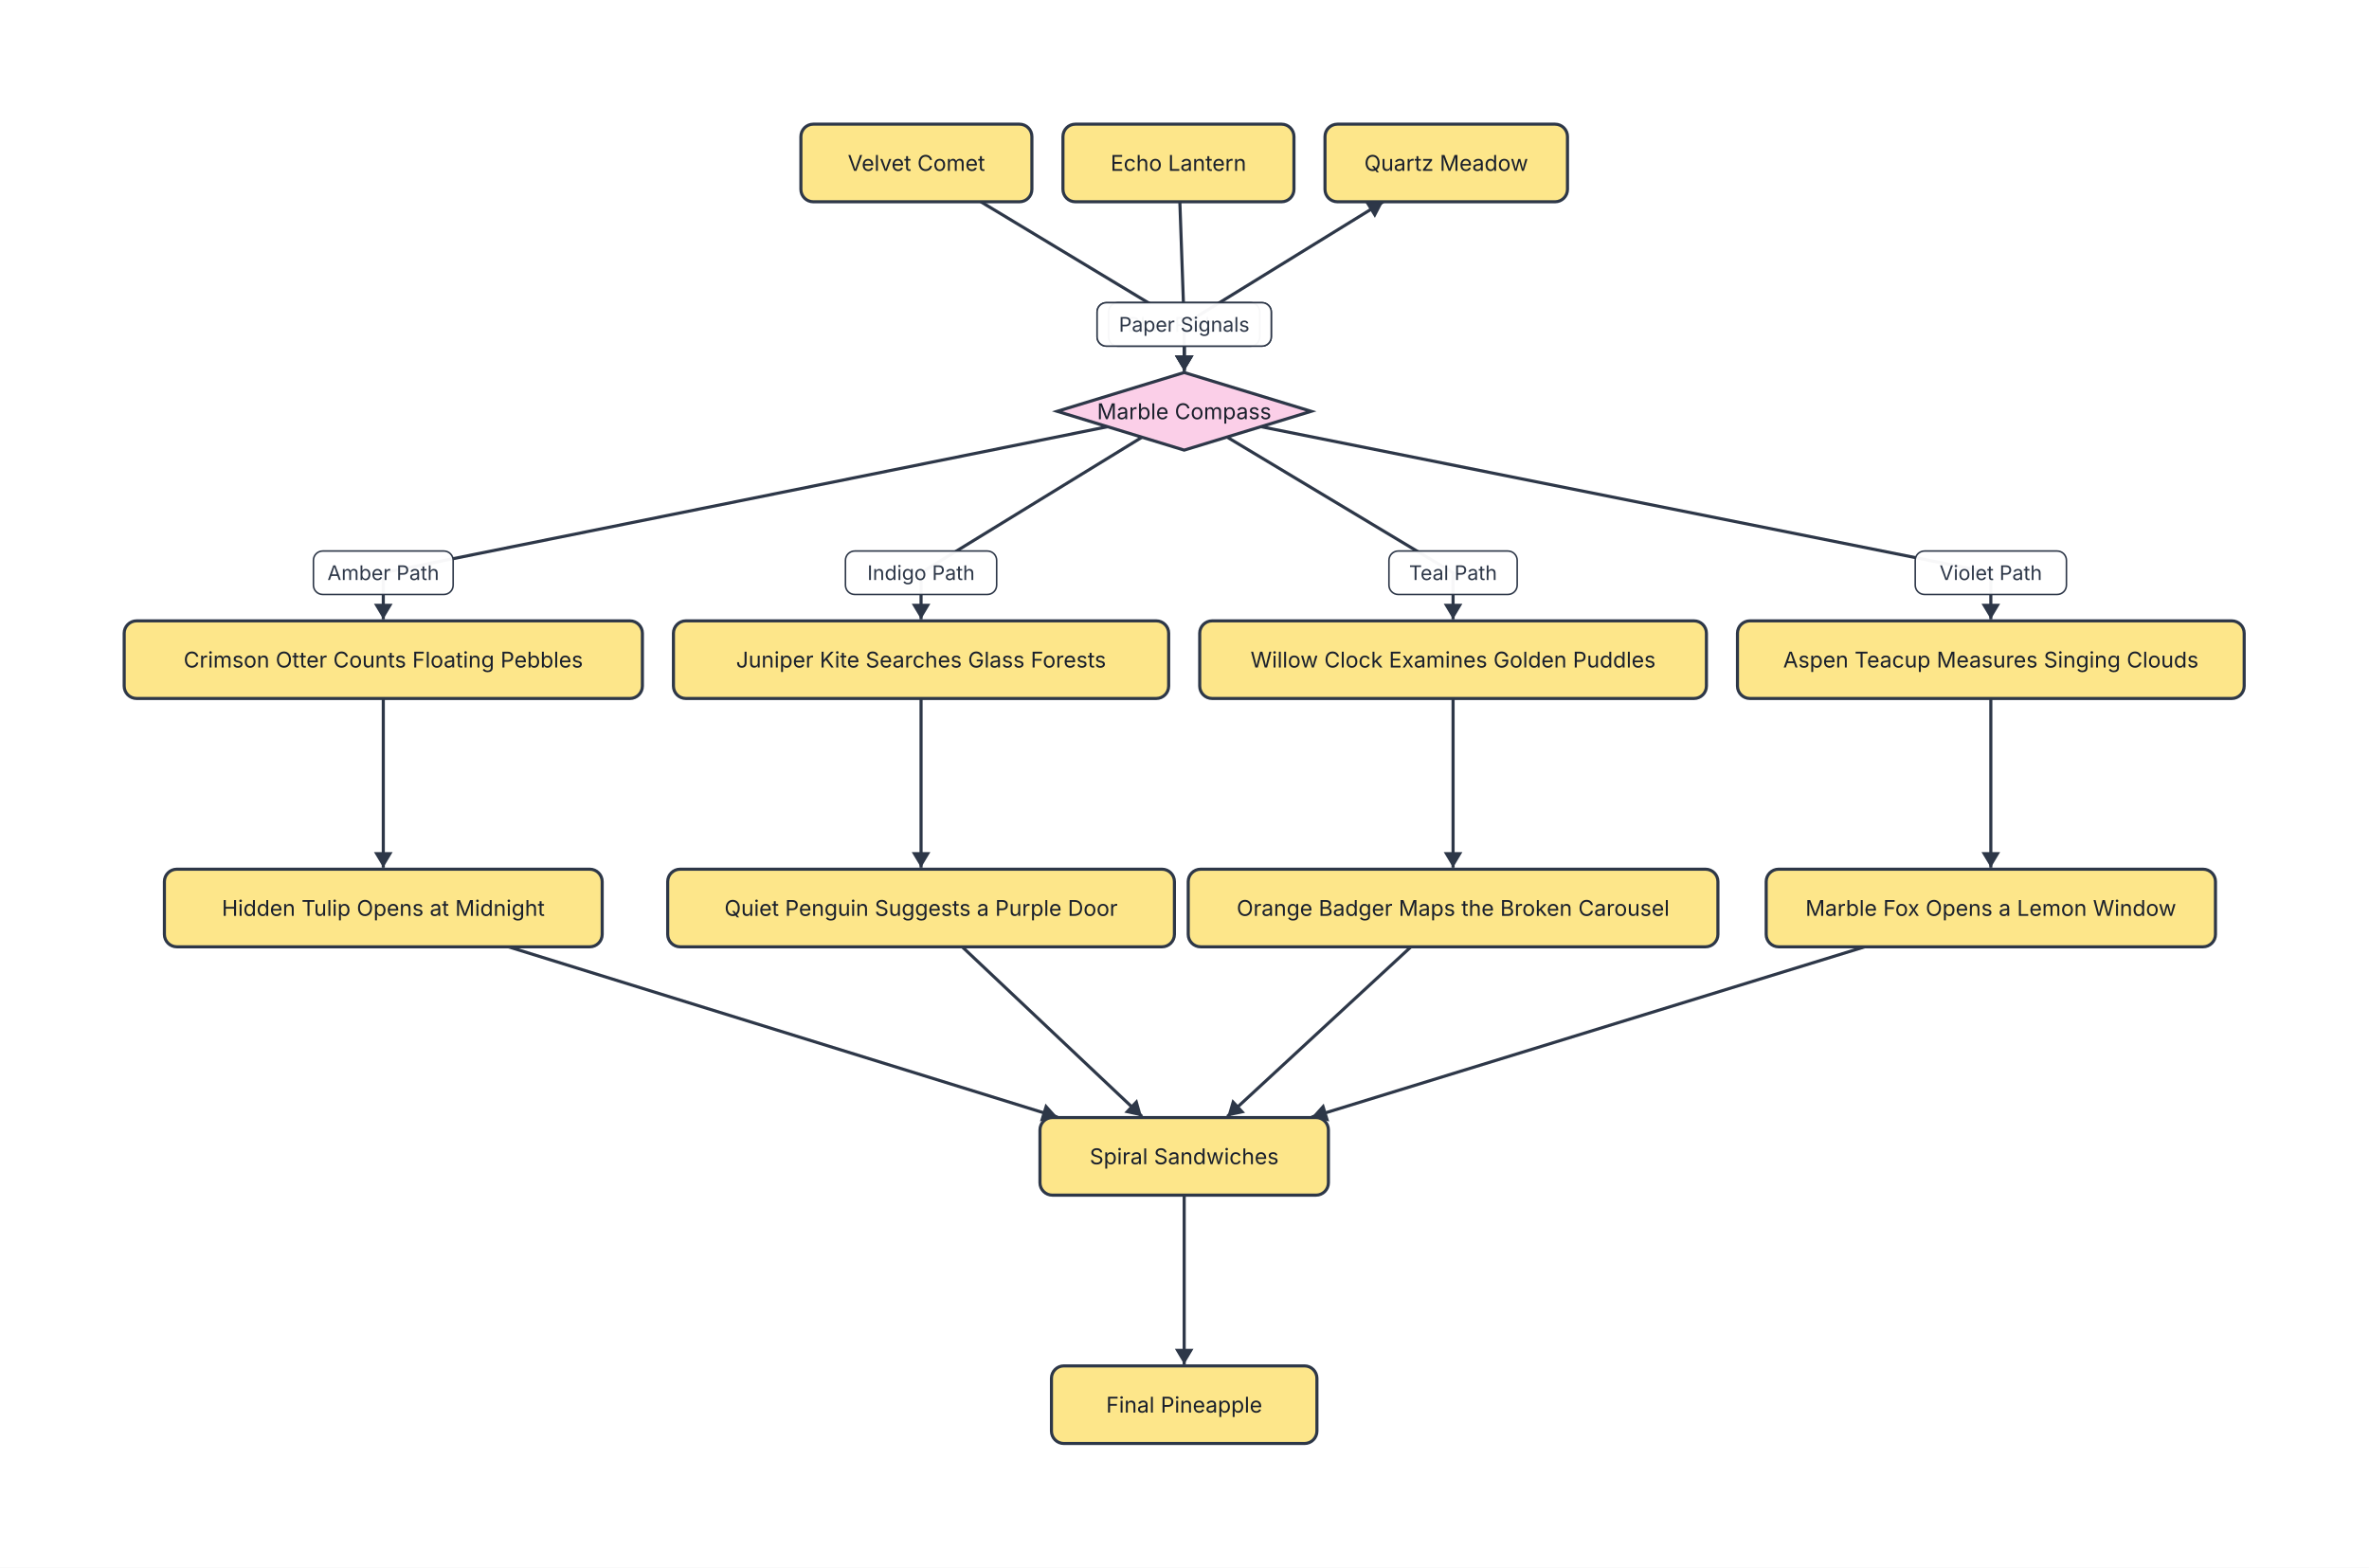
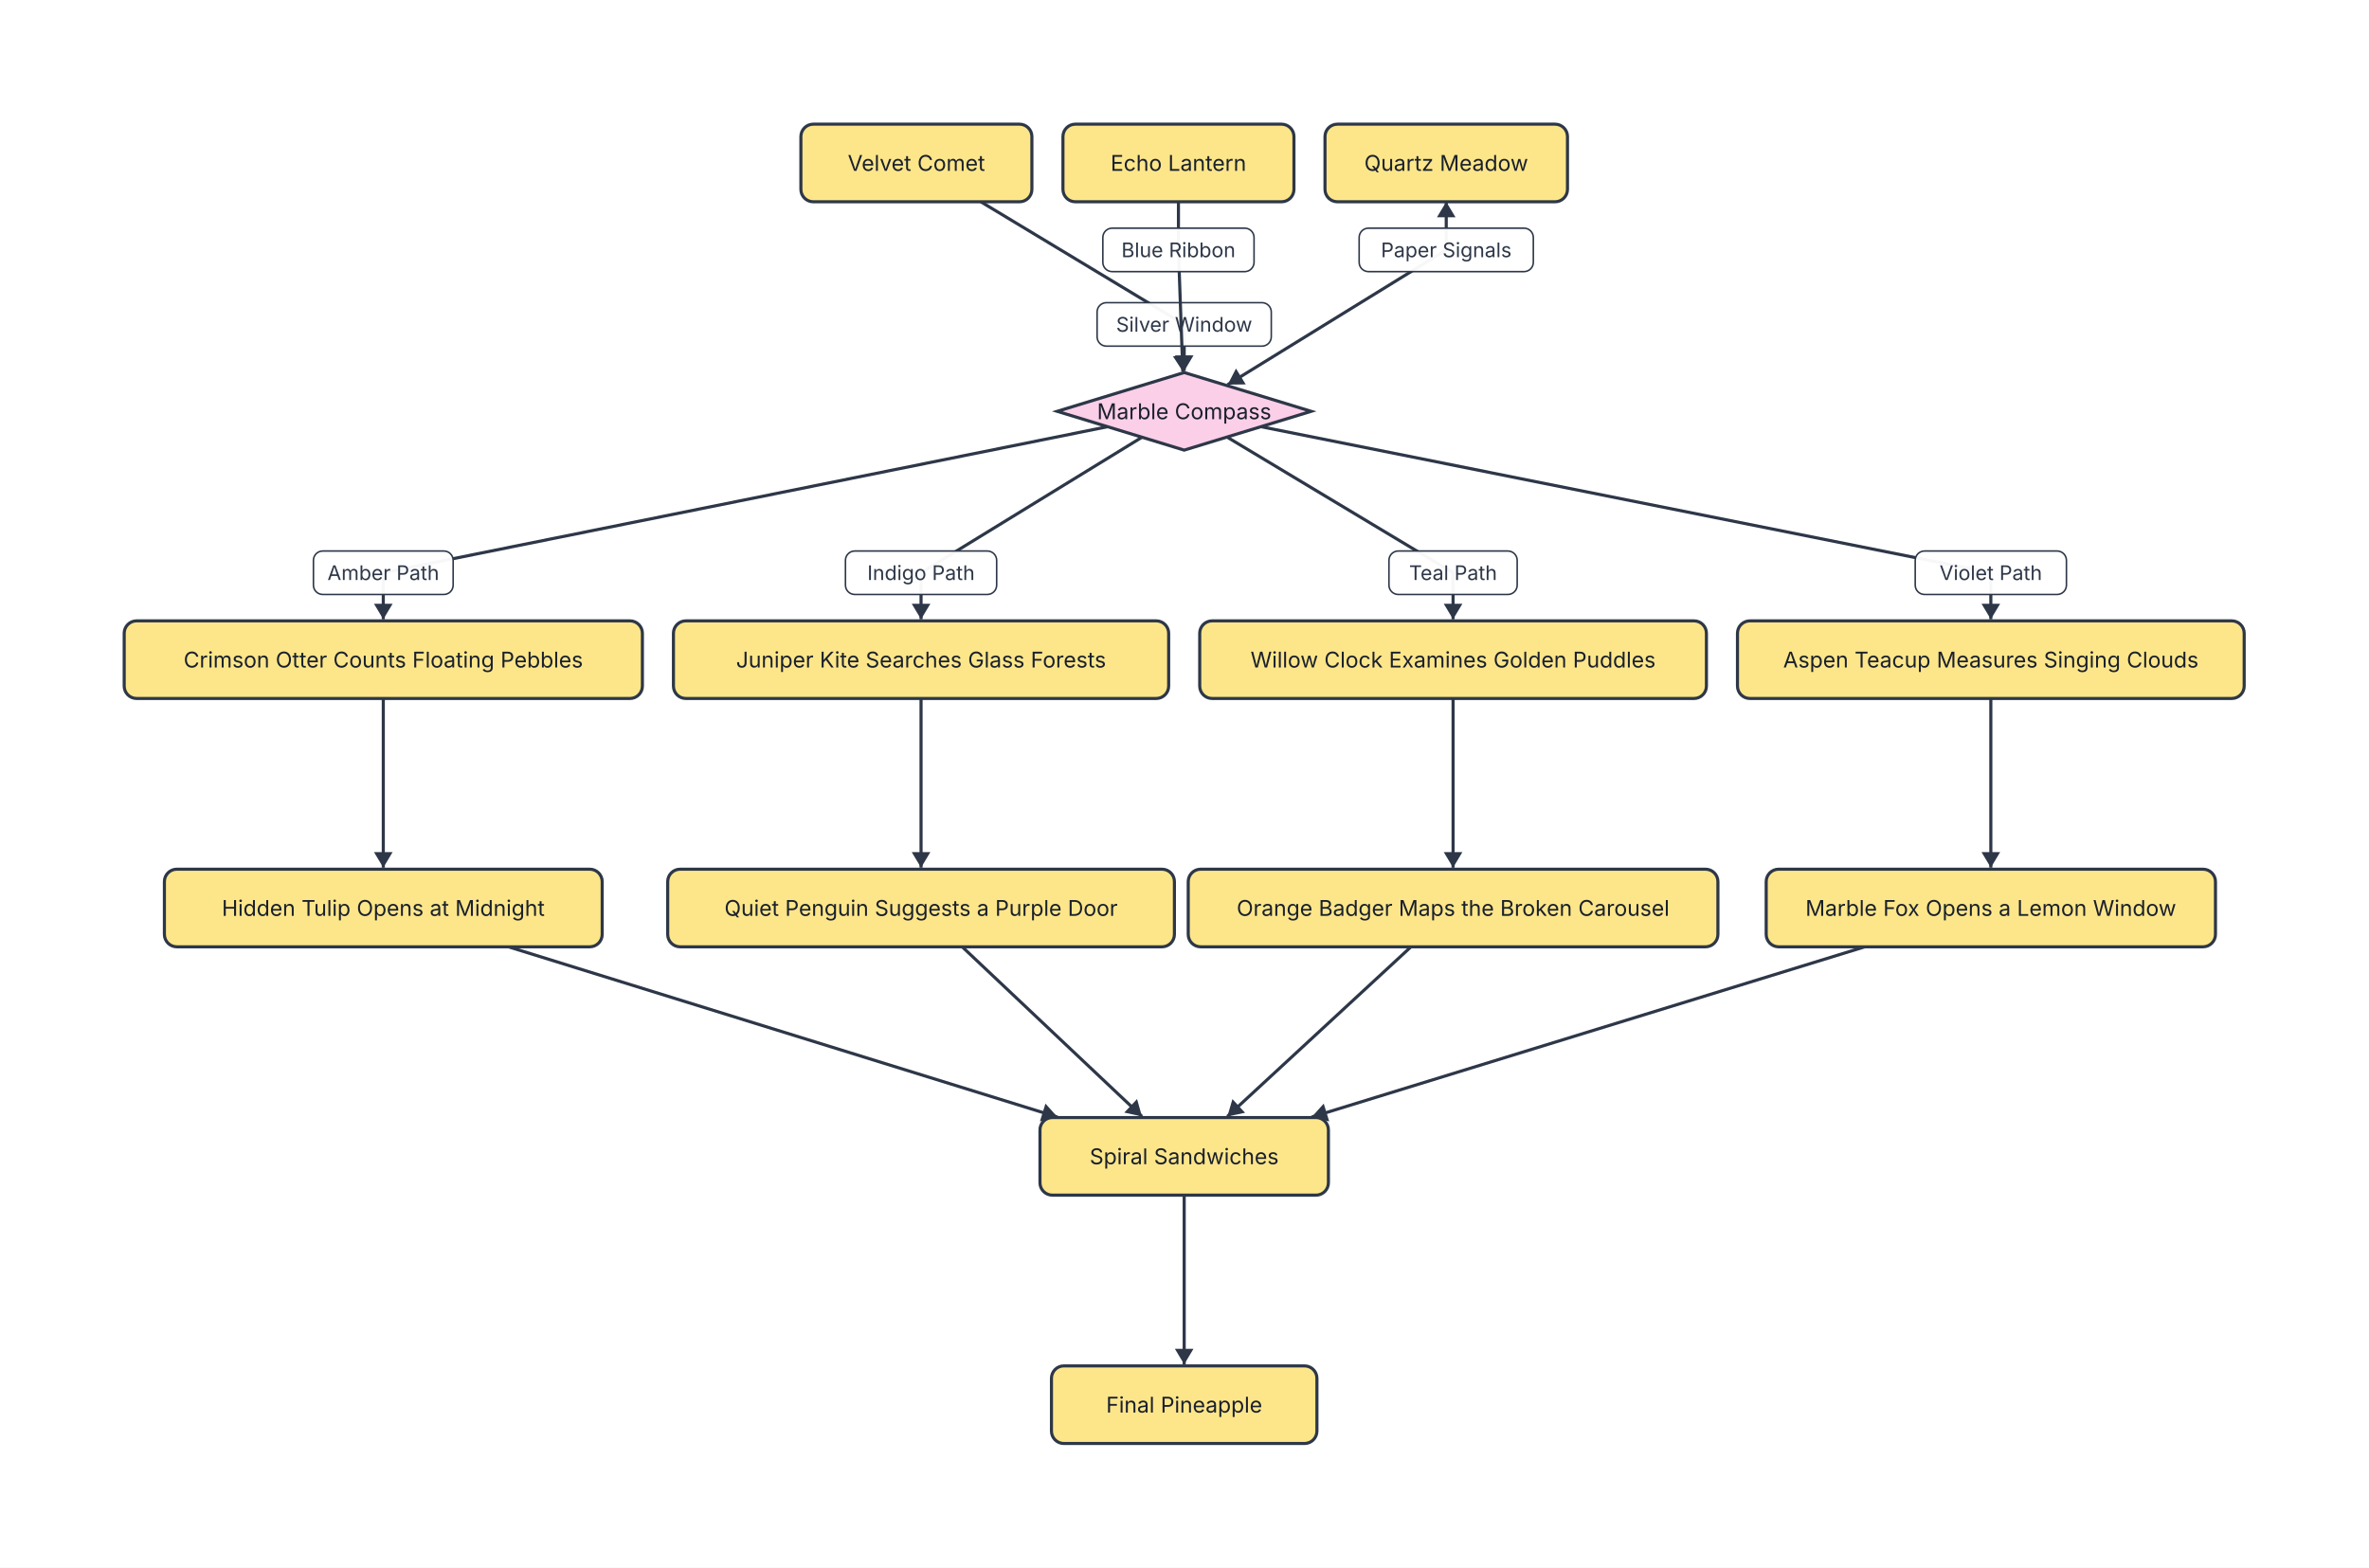
<svg xmlns="http://www.w3.org/2000/svg" width="1526" height="1010" viewBox="0 0 1526 1010" font-family="Inter, system-ui, sans-serif">
  <defs>
    <marker id="arrow-end" markerWidth="8" markerHeight="8" refX="6" refY="4" orient="auto" markerUnits="strokeWidth">
      <path d="M1,1 L6,4 L1,7 z" fill="context-stroke" />
    </marker>
    <marker id="arrow-start" markerWidth="8" markerHeight="8" refX="2" refY="4" orient="auto" markerUnits="strokeWidth">
      <path d="M7,1 L2,4 L7,7 z" fill="context-stroke" />
    </marker>
  </defs>
  <rect width="100%" height="100%" fill="white" />
  <g class="edge" data-id="A --&gt; B">
    <polyline points="631.8,130.0 762.8,209.0 762.8,239.0" fill="none" stroke="#2d3748" stroke-width="2" marker-end="url(#arrow-end)" />
    <g pointer-events="none">
      <rect x="706.7" y="195.0" width="112.2" height="28.0" rx="6" ry="6" fill="white" fill-opacity="0.96" stroke="#2d3748" stroke-width="1" />
      <text x="762.8" y="209.0" fill="#2d3748" font-size="13" text-anchor="middle" dominant-baseline="middle" xml:space="preserve">Silver Window</text>
    </g>
  </g>
  <g class="edge" data-id="Z --&gt; B">
-     <polyline points="760.0,130.0 762.8,209.0 762.8,239.0" fill="none" stroke="#2d3748" stroke-width="2" marker-end="url(#arrow-end)" />
+     <polyline points="759.1,130.0 759.1,161.0 761.9,239.3" fill="none" stroke="#2d3748" stroke-width="2" marker-end="url(#arrow-end)" />
    <g pointer-events="none">
-       <rect x="714.1" y="195.0" width="97.4" height="28.0" rx="6" ry="6" fill="white" fill-opacity="0.96" stroke="#2d3748" stroke-width="1" />
-       <text x="762.8" y="209.0" fill="#2d3748" font-size="13" text-anchor="middle" dominant-baseline="middle" xml:space="preserve">Blue Ribbon</text>
+       <rect x="710.4" y="147.0" width="97.4" height="28.0" rx="6" ry="6" fill="white" fill-opacity="0.96" stroke="#2d3748" stroke-width="1" />
+       <text x="759.1" y="161.0" fill="#2d3748" font-size="13" text-anchor="middle" dominant-baseline="middle" xml:space="preserve">Blue Ribbon</text>
    </g>
  </g>
  <g class="edge" data-id="Y --&gt; B">
-     <polyline points="891.0,130.0 762.8,209.0 762.8,239.0" fill="none" stroke="#2d3748" stroke-width="2" marker-start="url(#arrow-start)" marker-end="url(#arrow-end)" />
+     <polyline points="931.6,130.0 931.6,161.0 790.8,247.8" fill="none" stroke="#2d3748" stroke-width="2" marker-start="url(#arrow-start)" marker-end="url(#arrow-end)" />
    <g pointer-events="none">
-       <rect x="706.7" y="195.0" width="112.2" height="28.0" rx="6" ry="6" fill="white" fill-opacity="0.96" stroke="#2d3748" stroke-width="1" />
-       <text x="762.8" y="209.0" fill="#2d3748" font-size="13" text-anchor="middle" dominant-baseline="middle" xml:space="preserve">Paper Signals</text>
+       <rect x="875.5" y="147.0" width="112.2" height="28.0" rx="6" ry="6" fill="white" fill-opacity="0.96" stroke="#2d3748" stroke-width="1" />
+       <text x="931.6" y="161.0" fill="#2d3748" font-size="13" text-anchor="middle" dominant-baseline="middle" xml:space="preserve">Paper Signals</text>
    </g>
  </g>
  <g class="edge" data-id="B --&gt; D">
    <polyline points="713.5,274.9 246.9,369.0 246.9,399.0" fill="none" stroke="#2d3748" stroke-width="2" marker-end="url(#arrow-end)" />
    <g pointer-events="none">
      <rect x="201.9" y="355.0" width="90.0" height="28.0" rx="6" ry="6" fill="white" fill-opacity="0.96" stroke="#2d3748" stroke-width="1" />
      <text x="246.9" y="369.0" fill="#2d3748" font-size="13" text-anchor="middle" dominant-baseline="middle" xml:space="preserve">Amber Path</text>
    </g>
  </g>
  <g class="edge" data-id="D --&gt; K">
    <line x1="246.9" y1="450.0" x2="246.9" y2="559.0" stroke="#2d3748" stroke-width="2" marker-end="url(#arrow-end)" />
  </g>
  <g class="edge" data-id="K --&gt; L">
    <line x1="327.5" y1="610.0" x2="681.2" y2="719.7" stroke="#2d3748" stroke-width="2" marker-end="url(#arrow-end)" />
  </g>
  <g class="edge" data-id="B --&gt; E">
    <polyline points="735.6,281.7 593.3,369.0 593.3,399.0" fill="none" stroke="#2d3748" stroke-width="2" marker-end="url(#arrow-end)" />
    <g pointer-events="none">
      <rect x="544.6" y="355.0" width="97.4" height="28.0" rx="6" ry="6" fill="white" fill-opacity="0.96" stroke="#2d3748" stroke-width="1" />
      <text x="593.3" y="369.0" fill="#2d3748" font-size="13" text-anchor="middle" dominant-baseline="middle" xml:space="preserve">Indigo Path</text>
    </g>
  </g>
  <g class="edge" data-id="E --&gt; J">
    <line x1="593.3" y1="450.0" x2="593.3" y2="559.0" stroke="#2d3748" stroke-width="2" marker-end="url(#arrow-end)" />
  </g>
  <g class="edge" data-id="J --&gt; L">
    <line x1="619.8" y1="610.0" x2="735.6" y2="719.3" stroke="#2d3748" stroke-width="2" marker-end="url(#arrow-end)" />
  </g>
  <g class="edge" data-id="B --&gt; F">
    <polyline points="790.4,281.6 936.0,369.0 936.0,399.0" fill="none" stroke="#2d3748" stroke-width="2" marker-end="url(#arrow-end)" />
    <g pointer-events="none">
      <rect x="894.7" y="355.0" width="82.6" height="28.0" rx="6" ry="6" fill="white" fill-opacity="0.96" stroke="#2d3748" stroke-width="1" />
      <text x="936.0" y="369.0" fill="#2d3748" font-size="13" text-anchor="middle" dominant-baseline="middle" xml:space="preserve">Teal Path</text>
    </g>
  </g>
  <g class="edge" data-id="F --&gt; I">
    <line x1="936.0" y1="450.0" x2="936.0" y2="559.0" stroke="#2d3748" stroke-width="2" marker-end="url(#arrow-end)" />
  </g>
  <g class="edge" data-id="I --&gt; L">
    <line x1="908.9" y1="610.0" x2="790.6" y2="719.3" stroke="#2d3748" stroke-width="2" marker-end="url(#arrow-end)" />
  </g>
  <g class="edge" data-id="B --&gt; G">
    <polyline points="812.2,274.9 1282.4,369.0 1282.4,399.0" fill="none" stroke="#2d3748" stroke-width="2" marker-end="url(#arrow-end)" />
    <g pointer-events="none">
      <rect x="1233.7" y="355.0" width="97.4" height="28.0" rx="6" ry="6" fill="white" fill-opacity="0.96" stroke="#2d3748" stroke-width="1" />
      <text x="1282.4" y="369.0" fill="#2d3748" font-size="13" text-anchor="middle" dominant-baseline="middle" xml:space="preserve">Violet Path</text>
    </g>
  </g>
  <g class="edge" data-id="G --&gt; H">
    <line x1="1282.4" y1="450.0" x2="1282.4" y2="559.0" stroke="#2d3748" stroke-width="2" marker-end="url(#arrow-end)" />
  </g>
  <g class="edge" data-id="H --&gt; L">
    <line x1="1201.2" y1="610.0" x2="844.9" y2="719.7" stroke="#2d3748" stroke-width="2" marker-end="url(#arrow-end)" />
  </g>
  <g class="edge" data-id="L --&gt; M">
    <line x1="762.8" y1="770.0" x2="762.8" y2="879.0" stroke="#2d3748" stroke-width="2" marker-end="url(#arrow-end)" />
  </g>
  <g class="node" data-id="A">
    <rect x="515.9" y="80.0" width="148.8" height="50.0" rx="8" ry="8" fill="#fde68a" stroke="#2d3748" stroke-width="2" />
    <text x="590.3" y="105.0" fill="#1a202c" font-size="14" text-anchor="middle" dominant-baseline="middle">Velvet Comet</text>
  </g>
  <g class="node" data-id="B">
    <polygon points="762.8,240.0 844.6,265.0 762.8,290.0 681.0,265.0" fill="#fbcfe8" stroke="#2d3748" stroke-width="2" />
    <text x="762.8" y="265.0" fill="#1a202c" font-size="14" text-anchor="middle" dominant-baseline="middle">Marble Compass</text>
  </g>
  <g class="node" data-id="Z">
    <rect x="684.7" y="80.0" width="148.8" height="50.0" rx="8" ry="8" fill="#fde68a" stroke="#2d3748" stroke-width="2" />
    <text x="759.1" y="105.0" fill="#1a202c" font-size="14" text-anchor="middle" dominant-baseline="middle">Echo Lantern</text>
  </g>
  <g class="node" data-id="Y">
    <rect x="853.5" y="80.0" width="156.2" height="50.0" rx="8" ry="8" fill="#fde68a" stroke="#2d3748" stroke-width="2" />
    <text x="931.6" y="105.0" fill="#1a202c" font-size="14" text-anchor="middle" dominant-baseline="middle">Quartz Meadow</text>
  </g>
  <g class="node" data-id="D">
    <rect x="80.0" y="400.0" width="333.8" height="50.0" rx="8" ry="8" fill="#fde68a" stroke="#2d3748" stroke-width="2" />
    <text x="246.9" y="425.0" fill="#1a202c" font-size="14" text-anchor="middle" dominant-baseline="middle">Crimson Otter Counts Floating Pebbles</text>
  </g>
  <g class="node" data-id="K">
    <rect x="105.9" y="560.0" width="282.0" height="50.0" rx="8" ry="8" fill="#fde68a" stroke="#2d3748" stroke-width="2" />
    <text x="246.9" y="585.0" fill="#1a202c" font-size="14" text-anchor="middle" dominant-baseline="middle">Hidden Tulip Opens at Midnight</text>
  </g>
  <g class="node" data-id="L">
    <rect x="669.9" y="720.0" width="185.8" height="50.0" rx="8" ry="8" fill="#fde68a" stroke="#2d3748" stroke-width="2" />
    <text x="762.8" y="745.0" fill="#1a202c" font-size="14" text-anchor="middle" dominant-baseline="middle">Spiral Sandwiches</text>
  </g>
  <g class="node" data-id="E">
    <rect x="433.8" y="400.0" width="319.0" height="50.0" rx="8" ry="8" fill="#fde68a" stroke="#2d3748" stroke-width="2" />
    <text x="593.3" y="425.0" fill="#1a202c" font-size="14" text-anchor="middle" dominant-baseline="middle">Juniper Kite Searches Glass Forests</text>
  </g>
  <g class="node" data-id="J">
    <rect x="430.1" y="560.0" width="326.4" height="50.0" rx="8" ry="8" fill="#fde68a" stroke="#2d3748" stroke-width="2" />
    <text x="593.3" y="585.0" fill="#1a202c" font-size="14" text-anchor="middle" dominant-baseline="middle">Quiet Penguin Suggests a Purple Door</text>
  </g>
  <g class="node" data-id="F">
    <rect x="772.8" y="400.0" width="326.4" height="50.0" rx="8" ry="8" fill="#fde68a" stroke="#2d3748" stroke-width="2" />
    <text x="936.0" y="425.0" fill="#1a202c" font-size="14" text-anchor="middle" dominant-baseline="middle">Willow Clock Examines Golden Puddles</text>
  </g>
  <g class="node" data-id="I">
    <rect x="765.4" y="560.0" width="341.2" height="50.0" rx="8" ry="8" fill="#fde68a" stroke="#2d3748" stroke-width="2" />
    <text x="936.0" y="585.0" fill="#1a202c" font-size="14" text-anchor="middle" dominant-baseline="middle">Orange Badger Maps the Broken Carousel</text>
  </g>
  <g class="node" data-id="G">
    <rect x="1119.2" y="400.0" width="326.4" height="50.0" rx="8" ry="8" fill="#fde68a" stroke="#2d3748" stroke-width="2" />
    <text x="1282.4" y="425.0" fill="#1a202c" font-size="14" text-anchor="middle" dominant-baseline="middle">Aspen Teacup Measures Singing Clouds</text>
  </g>
  <g class="node" data-id="H">
    <rect x="1137.7" y="560.0" width="289.4" height="50.0" rx="8" ry="8" fill="#fde68a" stroke="#2d3748" stroke-width="2" />
    <text x="1282.4" y="585.0" fill="#1a202c" font-size="14" text-anchor="middle" dominant-baseline="middle">Marble Fox Opens a Lemon Window</text>
  </g>
  <g class="node" data-id="M">
    <rect x="677.3" y="880.0" width="171.0" height="50.0" rx="8" ry="8" fill="#fde68a" stroke="#2d3748" stroke-width="2" />
    <text x="762.8" y="905.0" fill="#1a202c" font-size="14" text-anchor="middle" dominant-baseline="middle">Final Pineapple</text>
  </g>
</svg>
